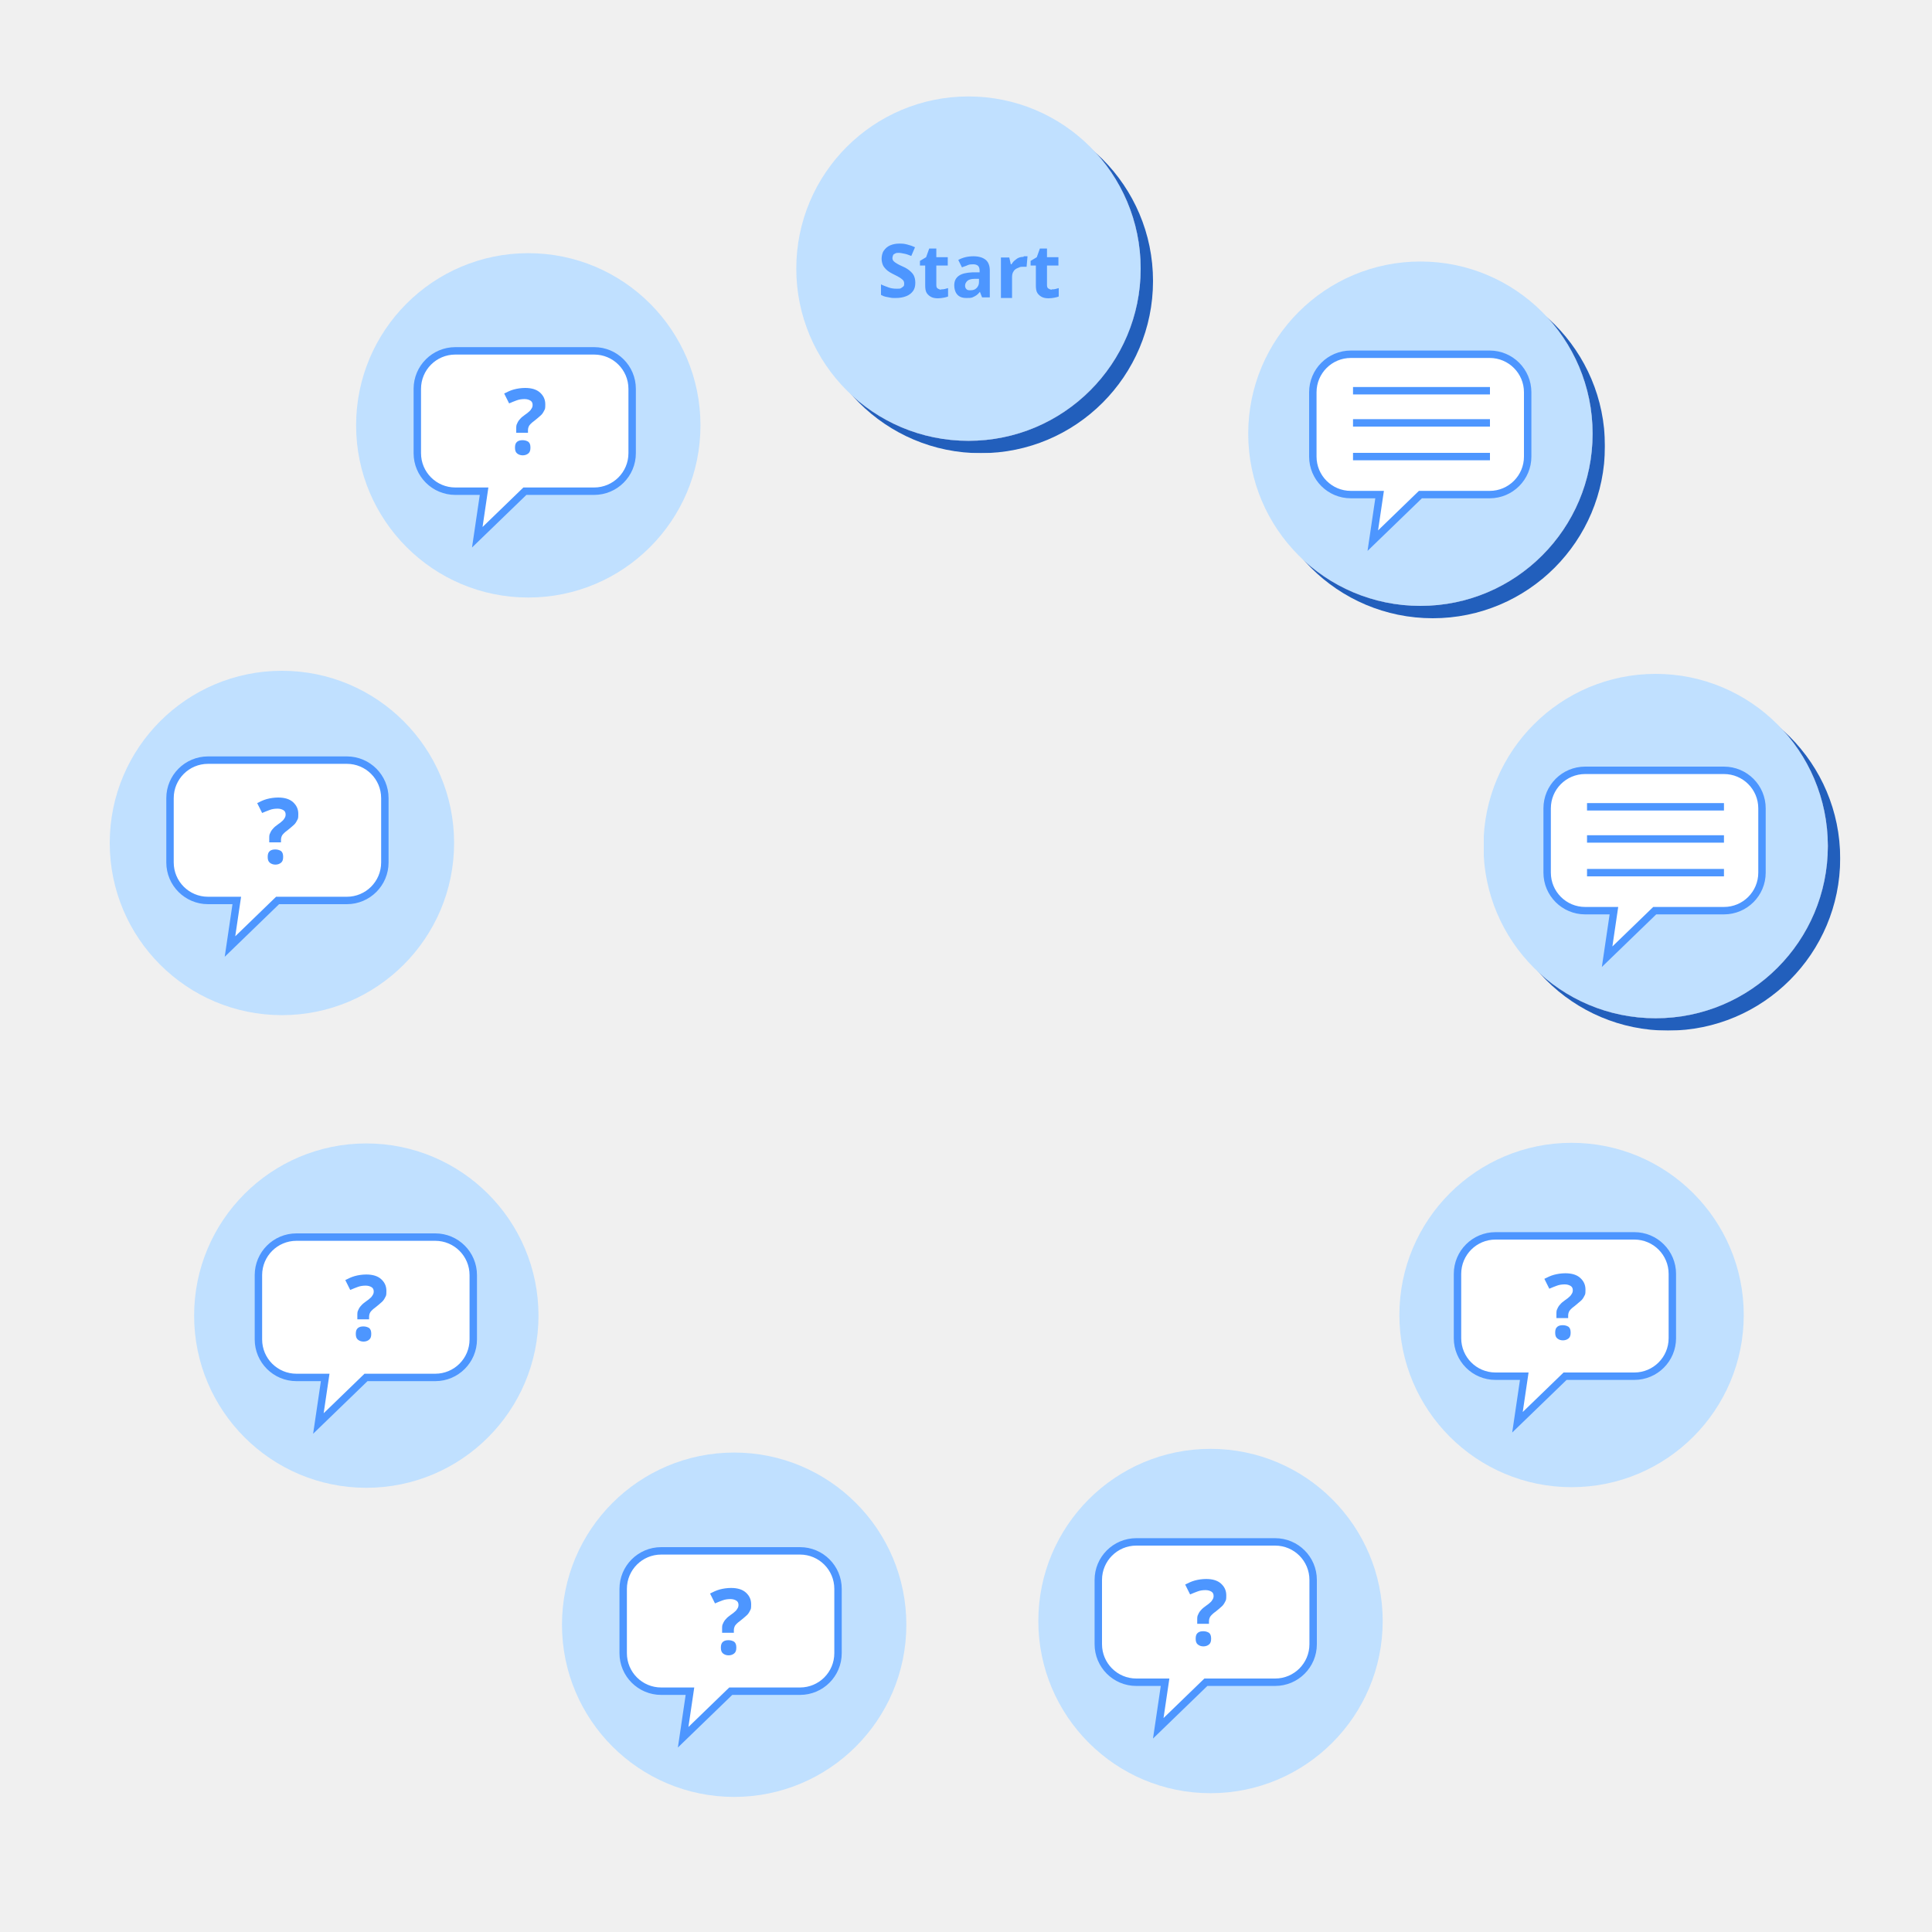
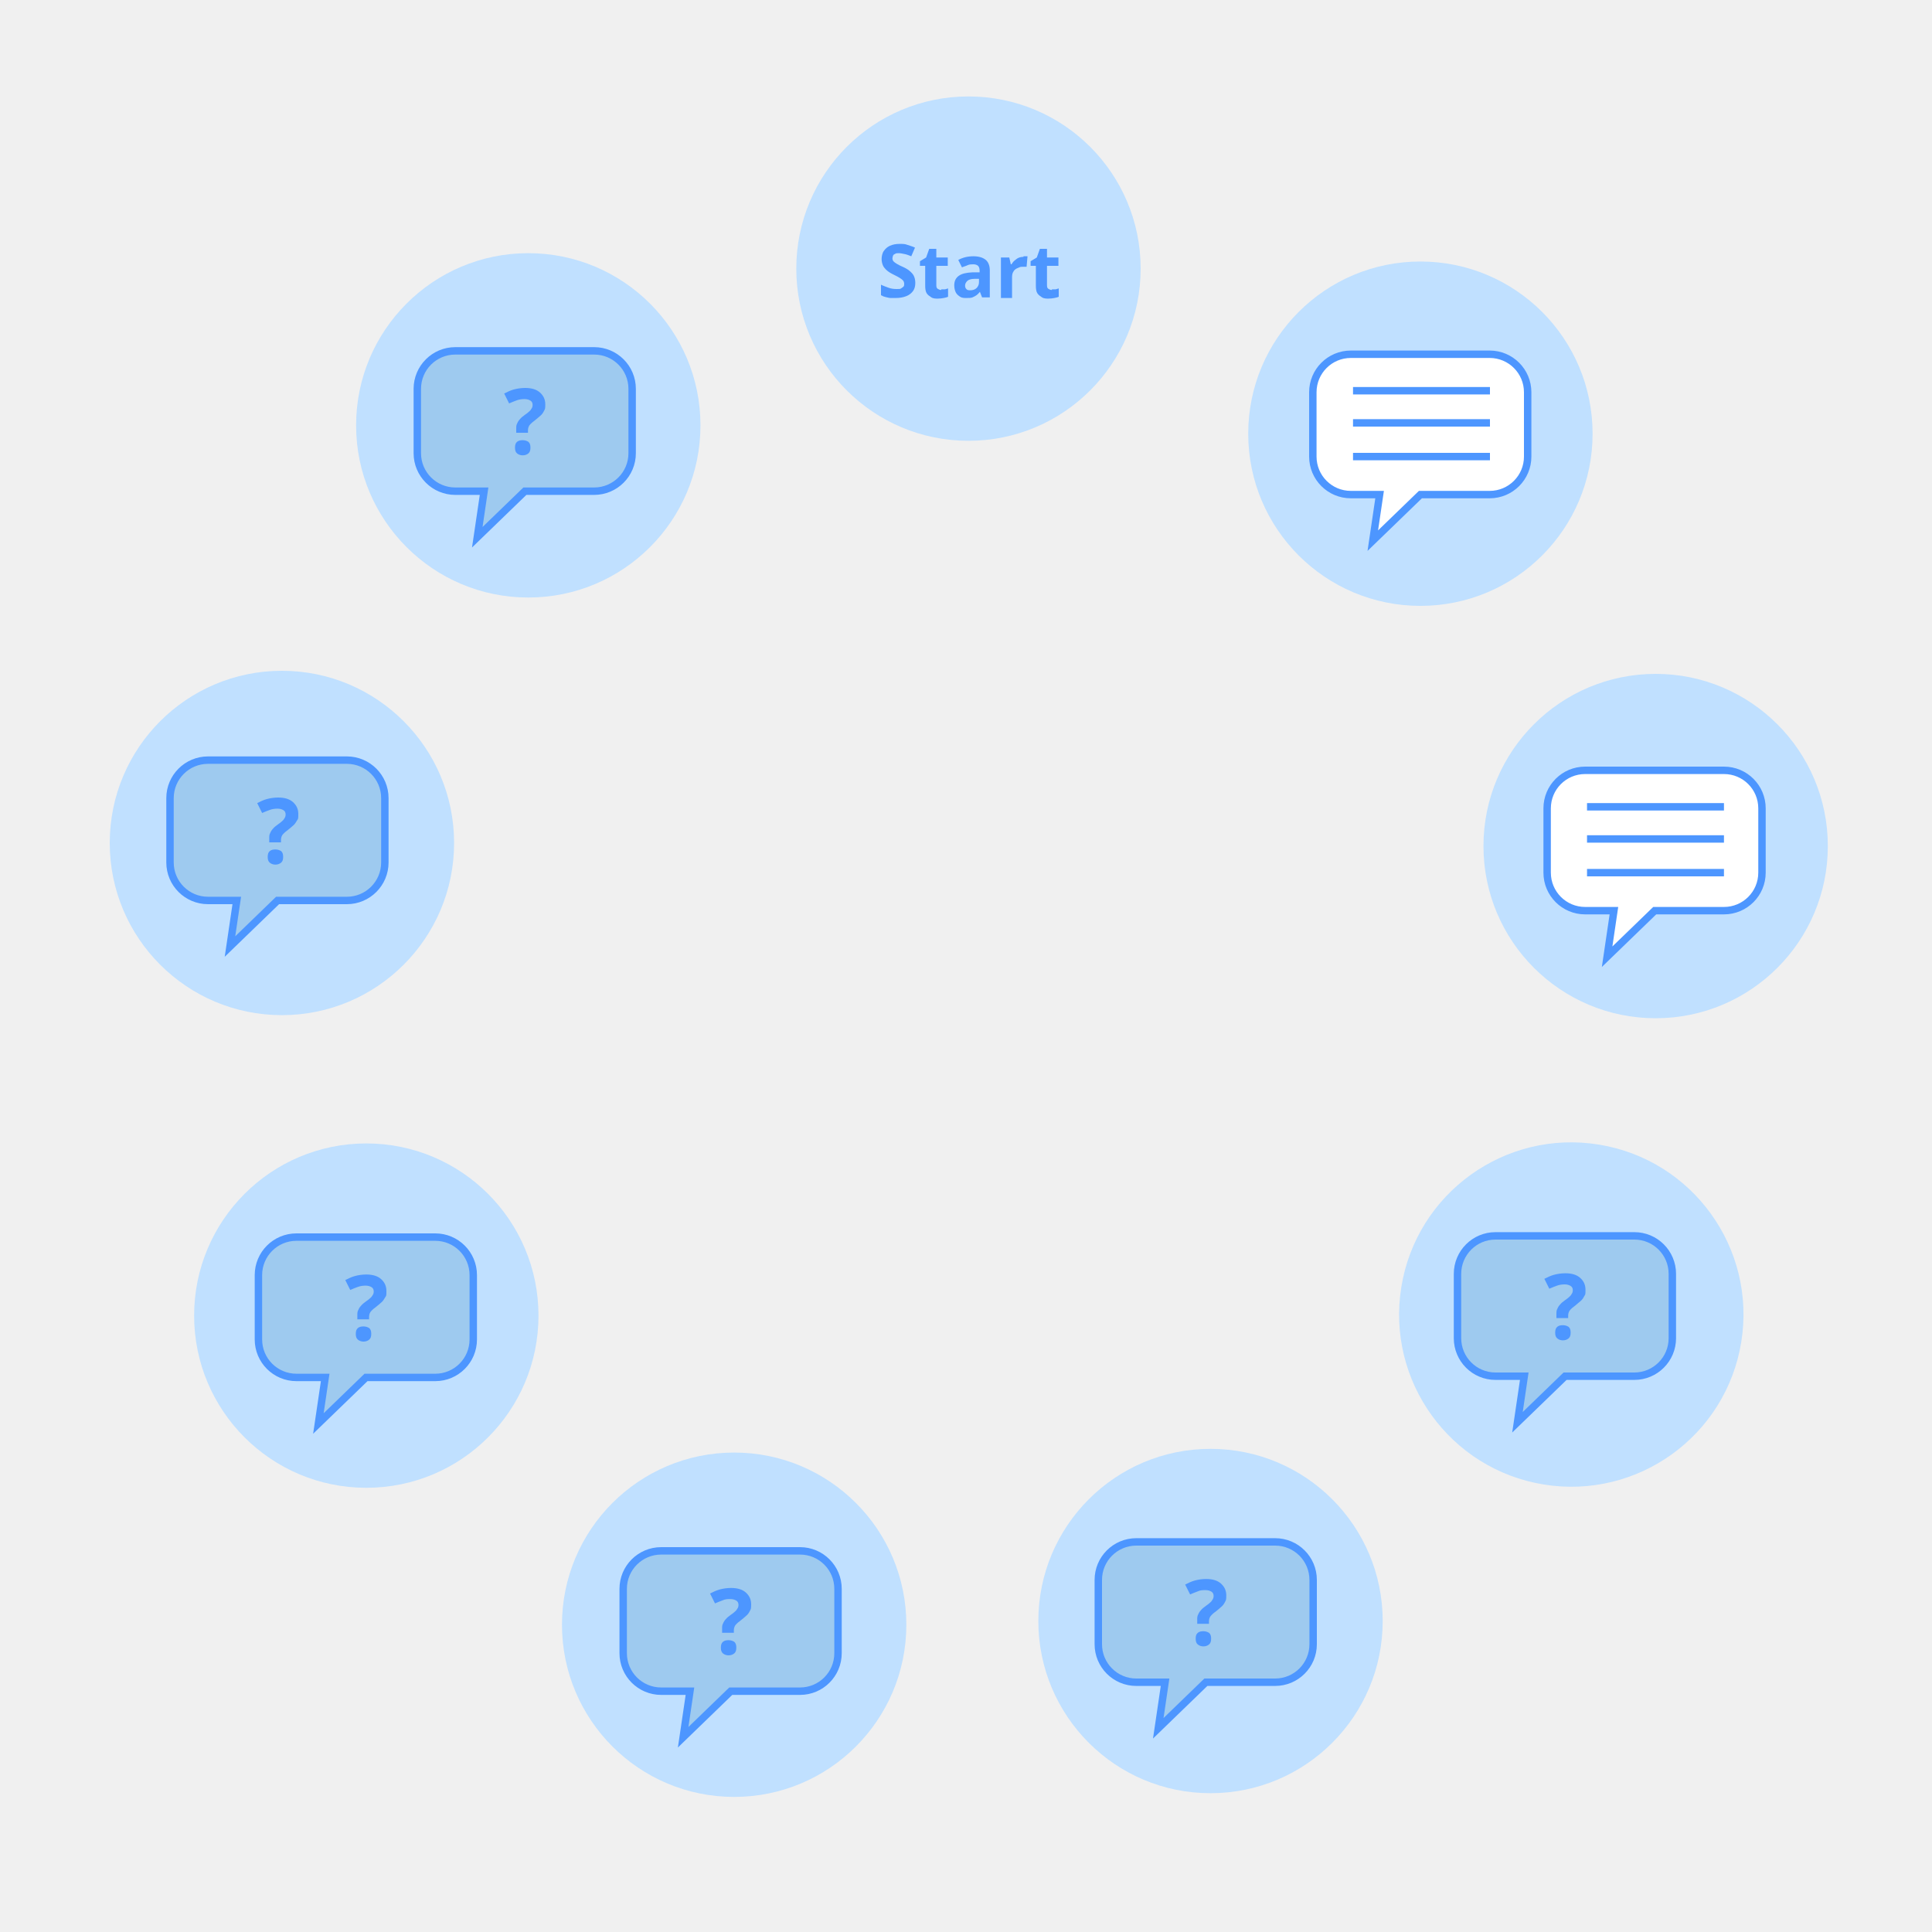
<svg xmlns="http://www.w3.org/2000/svg" id="Antw_2" version="1.1" viewBox="0 0 625 625">
-   <defs>
-     <filter id="drop-shadow-1" x="403.8" y="84.6" width="115.4" height="115.4" filterUnits="userSpaceOnUse">
-       <feOffset dx="4" dy="4" />
-       <feGaussianBlur result="blur" stdDeviation="0" />
-       <feFlood flood-color="#245ebc" flood-opacity="1" />
-       <feComposite in2="blur" operator="in" />
-       <feComposite in="SourceGraphic" />
-     </filter>
-     <filter id="drop-shadow-2" x="480" y="218" width="115.4" height="115.4" filterUnits="userSpaceOnUse">
-       <feOffset dx="4" dy="4" />
-       <feGaussianBlur result="blur1" stdDeviation="0" />
-       <feFlood flood-color="#245ebc" flood-opacity="1" />
-       <feComposite in2="blur1" operator="in" />
-       <feComposite in="SourceGraphic" />
-     </filter>
-     <filter id="drop-shadow-3" x="257.6" y="31.2" width="115.4" height="115.4" filterUnits="userSpaceOnUse">
-       <feOffset dx="4" dy="4" />
-       <feGaussianBlur result="blur2" stdDeviation="0" />
-       <feFlood flood-color="#245ebc" flood-opacity="1" />
-       <feComposite in2="blur2" operator="in" />
-       <feComposite in="SourceGraphic" />
-     </filter>
-   </defs>
-   <g filter="url(#drop-shadow-1)">
+   <g>
    <circle cx="459.5" cy="140.3" r="55.7" fill="#c0e0ff" />
-     <path d="M437.1,114.6h44.8c6.8,0,12.3,5.5,12.3,12.3v20.8c0,6.8-5.5,12.3-12.3,12.3h-22.4s-15.4,14.9-15.4,14.9l2.2-14.9h-9.3c-6.8,0-12.3-5.5-12.3-12.3v-20.8c0-6.8,5.5-12.3,12.3-12.3Z" fill="#fff" stroke="#4d96ff" stroke-miterlimit="10" stroke-width="2.4" />
+     <path d="M437.1,114.6h44.8c6.8,0,12.3,5.5,12.3,12.3v20.8c0,6.8-5.5,12.3-12.3,12.3h-22.4l-15.4,14.9,2.2-14.9h-9.3c-6.8,0-12.3-5.5-12.3-12.3v-20.8c0-6.8,5.5-12.3,12.3-12.3h0Z" fill="#fff" stroke="#4d96ff" stroke-miterlimit="10" stroke-width="2.4" />
    <line x1="437.7" y1="126.4" x2="482" y2="126.4" fill="none" stroke="#4d96ff" stroke-miterlimit="10" stroke-width="2.4" />
    <line x1="437.7" y1="136.8" x2="482" y2="136.8" fill="none" stroke="#4d96ff" stroke-miterlimit="10" stroke-width="2.4" />
    <line x1="437.7" y1="147.7" x2="482" y2="147.7" fill="none" stroke="#4d96ff" stroke-miterlimit="10" stroke-width="2.4" />
  </g>
-   <g filter="url(#drop-shadow-2)">
+   <g>
    <circle cx="535.6" cy="273.7" r="55.7" fill="#c0e0ff" />
-     <path d="M512.9,249.2h44.8c6.8,0,12.3,5.5,12.3,12.3v20.8c0,6.8-5.5,12.3-12.3,12.3h-22.4s-15.4,14.9-15.4,14.9l2.2-14.9h-9.3c-6.8,0-12.3-5.5-12.3-12.3v-20.8c0-6.8,5.5-12.3,12.3-12.3Z" fill="#fff" stroke="#4d96ff" stroke-miterlimit="10" stroke-width="2.4" />
+     <path d="M512.9,249.2h44.8c6.8,0,12.3,5.5,12.3,12.3v20.8c0,6.8-5.5,12.3-12.3,12.3h-22.4l-15.4,14.9,2.2-14.9h-9.3c-6.8,0-12.3-5.5-12.3-12.3v-20.8c0-6.8,5.5-12.3,12.3-12.3h.1Z" fill="#fff" stroke="#4d96ff" stroke-miterlimit="10" stroke-width="2.4" />
    <line x1="513.4" y1="261" x2="557.7" y2="261" fill="none" stroke="#4d96ff" stroke-miterlimit="10" stroke-width="2.4" />
    <line x1="513.4" y1="271.4" x2="557.7" y2="271.4" fill="none" stroke="#4d96ff" stroke-miterlimit="10" stroke-width="2.4" />
    <line x1="513.4" y1="282.3" x2="557.7" y2="282.3" fill="none" stroke="#4d96ff" stroke-miterlimit="10" stroke-width="2.4" />
  </g>
  <g>
-     <circle cx="508.4" cy="425.4" r="55.7" fill="#c0e0ff" />
-     <path d="M483.9,399.8h44.8c6.8,0,12.3,5.5,12.3,12.3v20.8c0,6.8-5.5,12.3-12.3,12.3h-22.4s-15.4,14.9-15.4,14.9l2.2-14.9h-9.3c-6.8,0-12.3-5.5-12.3-12.3v-20.8c0-6.8,5.5-12.3,12.3-12.3Z" fill="#fff" stroke="#4d96ff" stroke-miterlimit="10" stroke-width="2.4" />
-     <path d="M503.5,426.2v-1.1c0-.7,0-1.2.3-1.7.2-.5.5-1,.9-1.4.4-.5.9-.9,1.6-1.4.6-.4,1.1-.8,1.4-1.1.4-.3.6-.7.8-1,.2-.3.3-.7.3-1.1,0-.6-.2-1.1-.7-1.4-.5-.3-1.1-.5-1.9-.5s-1.7.1-2.5.4c-.8.3-1.6.6-2.5,1l-1.6-3.2c1-.5,2-1,3.1-1.3,1.1-.3,2.4-.5,3.7-.5,2.1,0,3.7.5,4.8,1.5,1.1,1,1.7,2.2,1.7,3.8s-.1,1.5-.4,2.1c-.3.6-.6,1.1-1.2,1.6s-1.2,1-1.9,1.6c-.6.4-1,.8-1.3,1.1s-.5.6-.6.9c-.1.3-.2.6-.2,1v.9h-3.8ZM503.1,431.1c0-.9.2-1.5.7-1.9.5-.4,1.1-.5,1.8-.5s1.3.2,1.8.5c.5.4.7,1,.7,1.9s-.2,1.5-.7,1.9-1.1.6-1.8.6-1.3-.2-1.8-.6c-.5-.4-.7-1-.7-1.9Z" fill="#4d96ff" />
+     <circle cx="508.4" cy="425.4" r="55.7" transform="translate(7.1 859.1) rotate(-80.8)" fill="#c0e0ff" />
+     <path d="M483.9,399.8h44.8c6.8,0,12.3,5.5,12.3,12.3v20.8c0,6.8-5.5,12.3-12.3,12.3h-22.4l-15.4,14.9,2.2-14.9h-9.3c-6.8,0-12.3-5.5-12.3-12.3v-20.8c0-6.8,5.5-12.3,12.3-12.3h0Z" fill="#9ecaef" stroke="#4d96ff" stroke-miterlimit="10" stroke-width="2.4" />
+     <path d="M503.5,426.2v-1.1c0-.7,0-1.2.3-1.7.2-.5.5-1,.9-1.4.4-.5.9-.9,1.6-1.4.6-.4,1.1-.8,1.4-1.1.4-.3.6-.7.8-1,.2-.3.3-.7.3-1.1,0-.6-.2-1.1-.7-1.4s-1.1-.5-1.9-.5-1.7.1-2.5.4-1.6.6-2.5,1l-1.6-3.2c1-.5,2-1,3.1-1.3s2.4-.5,3.7-.5c2.1,0,3.7.5,4.8,1.5s1.7,2.2,1.7,3.8,0,1.5-.4,2.1c-.3.6-.6,1.1-1.2,1.6s-1.2,1-1.9,1.6c-.6.4-1,.8-1.3,1.1s-.5.6-.6.9-.2.6-.2,1v.9h-3.8v-.2ZM503.1,431.1c0-.9.2-1.5.7-1.9s1.1-.5,1.8-.5,1.3.2,1.8.5c.5.4.7,1,.7,1.9s-.2,1.5-.7,1.9-1.1.6-1.8.6-1.3-.2-1.8-.6-.7-1-.7-1.9Z" fill="#4d96ff" />
  </g>
  <g>
    <circle cx="391.6" cy="524.4" r="55.7" fill="#c0e0ff" />
-     <path d="M367.7,498.8h44.8c6.8,0,12.3,5.5,12.3,12.3v20.8c0,6.8-5.5,12.3-12.3,12.3h-22.4s-15.4,14.9-15.4,14.9l2.2-14.9h-9.3c-6.8,0-12.3-5.5-12.3-12.3v-20.8c0-6.8,5.5-12.3,12.3-12.3Z" fill="#fff" stroke="#4d96ff" stroke-miterlimit="10" stroke-width="2.4" />
-     <path d="M387.3,525.1v-1.1c0-.7,0-1.2.3-1.7.2-.5.5-1,.9-1.4.4-.5.9-.9,1.6-1.4.6-.4,1.1-.8,1.4-1.1.4-.3.6-.7.8-1,.2-.3.3-.7.3-1.1,0-.6-.2-1.1-.7-1.4-.5-.3-1.1-.5-1.9-.5s-1.7.1-2.5.4c-.8.3-1.6.6-2.5,1l-1.6-3.2c1-.5,2-1,3.1-1.3,1.1-.3,2.4-.5,3.7-.5,2.1,0,3.7.5,4.8,1.5,1.1,1,1.7,2.2,1.7,3.8s-.1,1.5-.4,2.1c-.3.6-.6,1.1-1.2,1.6-.5.5-1.2,1-1.9,1.6-.6.4-1,.8-1.3,1.1s-.5.6-.6.9c-.1.3-.2.6-.2,1v.9h-3.8ZM386.8,530.1c0-.9.2-1.5.7-1.9.5-.4,1.1-.5,1.8-.5s1.3.2,1.8.5c.5.4.7,1,.7,1.9s-.2,1.5-.7,1.9c-.5.4-1.1.6-1.8.6s-1.3-.2-1.8-.6-.7-1-.7-1.9Z" fill="#4d96ff" />
+     <path d="M367.7,498.8h44.8c6.8,0,12.3,5.5,12.3,12.3v20.8c0,6.8-5.5,12.3-12.3,12.3h-22.4l-15.4,14.9,2.2-14.9h-9.3c-6.8,0-12.3-5.5-12.3-12.3v-20.8c0-6.8,5.5-12.3,12.3-12.3h0Z" fill="#9ecaef" stroke="#4d96ff" stroke-miterlimit="10" stroke-width="2.4" />
+     <path d="M387.3,525.1v-1.1c0-.7,0-1.2.3-1.7.2-.5.5-1,.9-1.4.4-.5.9-.9,1.6-1.4.6-.4,1.1-.8,1.4-1.1.4-.3.6-.7.8-1,.2-.3.3-.7.3-1.1,0-.6-.2-1.1-.7-1.4-.5-.3-1.1-.5-1.9-.5s-1.7,0-2.5.4c-.8.3-1.6.6-2.5,1l-1.6-3.2c1-.5,2-1,3.1-1.3s2.4-.5,3.7-.5c2.1,0,3.7.5,4.8,1.5,1.1,1,1.7,2.2,1.7,3.8s-.1,1.5-.4,2.1-.6,1.1-1.2,1.6c-.5.5-1.2,1-1.9,1.6-.6.4-1,.8-1.3,1.1s-.5.6-.6.9c-.1.3-.2.6-.2,1v.9h-3.8v-.2ZM386.8,530.1c0-.9.2-1.5.7-1.9s1.1-.5,1.8-.5,1.3.2,1.8.5c.5.4.7,1,.7,1.9s-.2,1.5-.7,1.9-1.1.6-1.8.6-1.3-.2-1.8-.6-.7-1-.7-1.9Z" fill="#4d96ff" />
  </g>
  <g>
    <circle cx="237.5" cy="525.6" r="55.7" fill="#c0e0ff" />
-     <path d="M214,501.7h44.8c6.8,0,12.3,5.5,12.3,12.3v20.8c0,6.8-5.5,12.3-12.3,12.3h-22.4s-15.4,14.9-15.4,14.9l2.2-14.9h-9.3c-6.8,0-12.3-5.5-12.3-12.3v-20.8c0-6.8,5.5-12.3,12.3-12.3Z" fill="#fff" stroke="#4d96ff" stroke-miterlimit="10" stroke-width="2.4" />
-     <path d="M233.6,528v-1.1c0-.7,0-1.2.3-1.7.2-.5.5-1,.9-1.4.4-.5.9-.9,1.6-1.4.6-.4,1.1-.8,1.4-1.1.4-.3.6-.7.8-1,.2-.3.3-.7.3-1.1,0-.6-.2-1.1-.7-1.4-.5-.3-1.1-.5-1.9-.5s-1.7.1-2.5.4c-.8.3-1.6.6-2.5,1l-1.6-3.2c1-.5,2-1,3.1-1.3,1.1-.3,2.4-.5,3.7-.5,2.1,0,3.7.5,4.8,1.5,1.1,1,1.7,2.2,1.7,3.8s-.1,1.5-.4,2.1c-.3.6-.6,1.1-1.2,1.6-.5.5-1.2,1-1.9,1.6-.6.4-1,.8-1.3,1.1s-.5.6-.6.9c-.1.3-.2.6-.2,1v.9h-3.8ZM233.2,533c0-.9.2-1.5.7-1.9.5-.4,1.1-.5,1.8-.5s1.3.2,1.8.5c.5.4.7,1,.7,1.9s-.2,1.5-.7,1.9c-.5.4-1.1.6-1.8.6s-1.3-.2-1.8-.6-.7-1-.7-1.9Z" fill="#4d96ff" />
+     <path d="M214,501.7h44.8c6.8,0,12.3,5.5,12.3,12.3v20.8c0,6.8-5.5,12.3-12.3,12.3h-22.4l-15.4,14.9,2.2-14.9h-9.3c-6.8,0-12.3-5.5-12.3-12.3v-20.8c0-6.8,5.5-12.3,12.3-12.3h.1Z" fill="#9ecaef" stroke="#4d96ff" stroke-miterlimit="10" stroke-width="2.4" />
+     <path d="M233.6,528v-1.1c0-.7,0-1.2.3-1.7.2-.5.5-1,.9-1.4.4-.5.9-.9,1.6-1.4.6-.4,1.1-.8,1.4-1.1.4-.3.6-.7.8-1s.3-.7.3-1.1c0-.6-.2-1.1-.7-1.4-.5-.3-1.1-.5-1.9-.5s-1.7,0-2.5.4c-.8.3-1.6.6-2.5,1l-1.6-3.2c1-.5,2-1,3.1-1.3s2.4-.5,3.7-.5c2.1,0,3.7.5,4.8,1.5s1.7,2.2,1.7,3.8-.1,1.5-.4,2.1c-.3.6-.6,1.1-1.2,1.6-.5.5-1.2,1-1.9,1.6-.6.4-1,.8-1.3,1.1s-.5.6-.6.9c-.1.3-.2.6-.2,1v.9h-3.8v-.2ZM233.2,533c0-.9.2-1.5.7-1.9s1.1-.5,1.8-.5,1.3.2,1.8.5c.5.4.7,1,.7,1.9s-.2,1.5-.7,1.9-1.1.6-1.8.6-1.3-.2-1.8-.6-.7-1-.7-1.9Z" fill="#4d96ff" />
  </g>
  <g>
    <circle cx="118.5" cy="425.6" r="55.7" fill="#c0e0ff" />
-     <path d="M96,400.2h44.8c6.8,0,12.3,5.5,12.3,12.3v20.8c0,6.8-5.5,12.3-12.3,12.3h-22.4s-15.4,14.9-15.4,14.9l2.2-14.9h-9.3c-6.8,0-12.3-5.5-12.3-12.3v-20.8c0-6.8,5.5-12.3,12.3-12.3Z" fill="#fff" stroke="#4d96ff" stroke-miterlimit="10" stroke-width="2.4" />
-     <path d="M115.6,426.6v-1.1c0-.7,0-1.2.3-1.7.2-.5.5-1,.9-1.4.4-.5.9-.9,1.6-1.4.6-.4,1.1-.8,1.4-1.1.4-.3.6-.7.8-1,.2-.3.3-.7.3-1.1,0-.6-.2-1.1-.7-1.4-.5-.3-1.1-.5-1.9-.5s-1.7.1-2.5.4c-.8.3-1.6.6-2.5,1l-1.6-3.2c1-.5,2-1,3.1-1.3,1.1-.3,2.4-.5,3.7-.5,2.1,0,3.7.5,4.8,1.5,1.1,1,1.7,2.2,1.7,3.8s-.1,1.5-.4,2.1c-.3.6-.6,1.1-1.2,1.6-.5.5-1.2,1-1.9,1.6-.6.4-1,.8-1.3,1.1s-.5.6-.6.9c-.1.3-.2.6-.2,1v.9h-3.8ZM115.1,431.5c0-.9.2-1.5.7-1.9.5-.4,1.1-.5,1.8-.5s1.3.2,1.8.5c.5.4.7,1,.7,1.9s-.2,1.5-.7,1.9c-.5.4-1.1.6-1.8.6s-1.3-.2-1.8-.6-.7-1-.7-1.9Z" fill="#4d96ff" />
+     <path d="M96,400.2h44.8c6.8,0,12.3,5.5,12.3,12.3v20.8c0,6.8-5.5,12.3-12.3,12.3h-22.4l-15.4,14.9,2.2-14.9h-9.3c-6.8,0-12.3-5.5-12.3-12.3v-20.8c0-6.8,5.5-12.3,12.3-12.3h.1Z" fill="#9ecaef" stroke="#4d96ff" stroke-miterlimit="10" stroke-width="2.4" />
+     <path d="M115.6,426.6v-1.1c0-.7,0-1.2.3-1.7.2-.5.5-1,.9-1.4.4-.5.9-.9,1.6-1.4.6-.4,1.1-.8,1.4-1.1.4-.3.6-.7.8-1,.2-.3.3-.7.3-1.1,0-.6-.2-1.1-.7-1.4s-1.1-.5-1.9-.5-1.7.1-2.5.4-1.6.6-2.5,1l-1.6-3.2c1-.5,2-1,3.1-1.3s2.4-.5,3.7-.5c2.1,0,3.7.5,4.8,1.5,1.1,1,1.7,2.2,1.7,3.8s0,1.5-.4,2.1-.6,1.1-1.2,1.6c-.5.5-1.2,1-1.9,1.6-.6.4-1,.8-1.3,1.1s-.5.6-.6.9-.2.6-.2,1v.9h-3.8v-.2ZM115.1,431.5c0-.9.2-1.5.7-1.9s1.1-.5,1.8-.5,1.3.2,1.8.5c.5.4.7,1,.7,1.9s-.2,1.5-.7,1.9-1.1.6-1.8.6-1.3-.2-1.8-.6-.7-1-.7-1.9Z" fill="#4d96ff" />
  </g>
  <g>
    <circle cx="91.2" cy="272.7" r="55.7" fill="#c0e0ff" />
-     <path d="M67.4,245.9h44.8c6.8,0,12.3,5.5,12.3,12.3v20.8c0,6.8-5.5,12.3-12.3,12.3h-22.4s-15.4,14.9-15.4,14.9l2.2-14.9h-9.3c-6.8,0-12.3-5.5-12.3-12.3v-20.8c0-6.8,5.5-12.3,12.3-12.3Z" fill="#fff" stroke="#4d96ff" stroke-miterlimit="10" stroke-width="2.4" />
-     <path d="M87.1,272.3v-1.1c0-.7,0-1.2.3-1.7.2-.5.5-1,.9-1.4.4-.5.9-.9,1.6-1.4.6-.4,1.1-.8,1.4-1.1.4-.3.6-.7.8-1,.2-.3.3-.7.3-1.1,0-.6-.2-1.1-.7-1.4-.5-.3-1.1-.5-1.9-.5s-1.7.1-2.5.4c-.8.3-1.6.6-2.5,1l-1.6-3.2c1-.5,2-1,3.1-1.3,1.1-.3,2.4-.5,3.7-.5,2.1,0,3.7.5,4.8,1.5,1.1,1,1.7,2.2,1.7,3.8s-.1,1.5-.4,2.1c-.3.6-.6,1.1-1.2,1.6-.5.5-1.2,1-1.9,1.6-.6.4-1,.8-1.3,1.1s-.5.6-.6.9c-.1.3-.2.6-.2,1v.9h-3.8ZM86.6,277.2c0-.9.2-1.5.7-1.9.5-.4,1.1-.5,1.8-.5s1.3.2,1.8.5c.5.4.7,1,.7,1.9s-.2,1.5-.7,1.9c-.5.4-1.1.6-1.8.6s-1.3-.2-1.8-.6-.7-1-.7-1.9Z" fill="#4d96ff" />
+     <path d="M67.4,245.9h44.8c6.8,0,12.3,5.5,12.3,12.3v20.8c0,6.8-5.5,12.3-12.3,12.3h-22.4l-15.4,14.9,2.2-14.9h-9.3c-6.8,0-12.3-5.5-12.3-12.3v-20.8c0-6.8,5.5-12.3,12.3-12.3h.1Z" fill="#9ecaef" stroke="#4d96ff" stroke-miterlimit="10" stroke-width="2.4" />
+     <path d="M87.1,272.3v-1.1c0-.7,0-1.2.3-1.7.2-.5.5-1,.9-1.4.4-.5.9-.9,1.6-1.4.6-.4,1.1-.8,1.4-1.1.4-.3.6-.7.8-1,.2-.3.3-.7.3-1.1,0-.6-.2-1.1-.7-1.4s-1.1-.5-1.9-.5-1.7.1-2.5.4-1.6.6-2.5,1l-1.6-3.2c1-.5,2-1,3.1-1.3s2.4-.5,3.7-.5c2.1,0,3.7.5,4.8,1.5,1.1,1,1.7,2.2,1.7,3.8s0,1.5-.4,2.1-.6,1.1-1.2,1.6c-.5.5-1.2,1-1.9,1.6-.6.4-1,.8-1.3,1.1s-.5.6-.6.9-.2.6-.2,1v.9h-3.8v-.2ZM86.6,277.2c0-.9.2-1.5.7-1.9s1.1-.5,1.8-.5,1.3.2,1.8.5c.5.4.7,1,.7,1.9s-.2,1.5-.7,1.9-1.1.6-1.8.6-1.3-.2-1.8-.6-.7-1-.7-1.9Z" fill="#4d96ff" />
  </g>
  <g>
    <circle cx="170.9" cy="137.6" r="55.7" fill="#c0e0ff" />
-     <path d="M147.4,113.5h44.8c6.8,0,12.3,5.5,12.3,12.3v20.8c0,6.8-5.5,12.3-12.3,12.3h-22.4s-15.4,14.9-15.4,14.9l2.2-14.9h-9.3c-6.8,0-12.3-5.5-12.3-12.3v-20.8c0-6.8,5.5-12.3,12.3-12.3Z" fill="#fff" stroke="#4d96ff" stroke-miterlimit="10" stroke-width="2.4" />
-     <path d="M167,139.8v-1.1c0-.7,0-1.2.3-1.7.2-.5.5-1,.9-1.4.4-.5.9-.9,1.6-1.4.6-.4,1.1-.8,1.4-1.1.4-.3.6-.7.8-1,.2-.3.3-.7.3-1.1,0-.6-.2-1.1-.7-1.4-.5-.3-1.1-.5-1.9-.5s-1.7.1-2.5.4c-.8.3-1.6.6-2.5,1l-1.6-3.2c1-.5,2-1,3.1-1.3,1.1-.3,2.4-.5,3.7-.5,2.1,0,3.7.5,4.8,1.5,1.1,1,1.7,2.2,1.7,3.8s-.1,1.5-.4,2.1c-.3.6-.6,1.1-1.2,1.6-.5.5-1.2,1-1.9,1.6-.6.4-1,.8-1.3,1.1s-.5.6-.6.9c-.1.3-.2.6-.2,1v.9h-3.8ZM166.6,144.8c0-.9.2-1.5.7-1.9.5-.4,1.1-.5,1.8-.5s1.3.2,1.8.5c.5.4.7,1,.7,1.9s-.2,1.5-.7,1.9c-.5.4-1.1.6-1.8.6s-1.3-.2-1.8-.6-.7-1-.7-1.9Z" fill="#4d96ff" />
+     <path d="M147.4,113.5h44.8c6.8,0,12.3,5.5,12.3,12.3v20.8c0,6.8-5.5,12.3-12.3,12.3h-22.4l-15.4,14.9,2.2-14.9h-9.3c-6.8,0-12.3-5.5-12.3-12.3v-20.8c0-6.8,5.5-12.3,12.3-12.3h0Z" fill="#9ecaef" stroke="#4d96ff" stroke-miterlimit="10" stroke-width="2.4" />
+     <path d="M167,139.8v-1.1c0-.7,0-1.2.3-1.7.2-.5.5-1,.9-1.4.4-.5.9-.9,1.6-1.4.6-.4,1.1-.8,1.4-1.1.4-.3.6-.7.8-1s.3-.7.3-1.1c0-.6-.2-1.1-.7-1.4-.5-.3-1.1-.5-1.9-.5s-1.7.1-2.5.4c-.8.3-1.6.6-2.5,1l-1.6-3.2c1-.5,2-1,3.1-1.3s2.4-.5,3.7-.5c2.1,0,3.7.5,4.8,1.5s1.7,2.2,1.7,3.8-.1,1.5-.4,2.1c-.3.6-.6,1.1-1.2,1.6-.5.5-1.2,1-1.9,1.6-.6.4-1,.8-1.3,1.1s-.5.6-.6.9c-.1.3-.2.6-.2,1v.9h-3.8v-.2ZM166.6,144.8c0-.9.2-1.5.7-1.9s1.1-.5,1.8-.5,1.3.2,1.8.5c.5.4.7,1,.7,1.9s-.2,1.5-.7,1.9-1.1.6-1.8.6-1.3-.2-1.8-.6-.7-1-.7-1.9Z" fill="#4d96ff" />
  </g>
-   <g filter="url(#drop-shadow-3)">
+   <g>
    <circle cx="313.3" cy="86.9" r="55.7" fill="#c0e0ff" />
    <g>
-       <path d="M296.1,91.5c0,1-.2,1.9-.7,2.6s-1.2,1.3-2.2,1.7-2.1.6-3.4.6-1.2,0-1.7-.1-1.1-.2-1.6-.3-1-.3-1.5-.6v-3.4c.8.4,1.7.7,2.5,1s1.7.4,2.6.4,1.1,0,1.4-.2.6-.4.8-.6.2-.6.2-.9-.1-.8-.4-1.1-.7-.6-1.2-.9-1.1-.6-1.7-.9c-.4-.2-.8-.4-1.3-.7s-.9-.6-1.3-1-.8-.9-1-1.4-.4-1.2-.4-2,.2-1.9.7-2.6,1.1-1.3,2-1.7,1.9-.6,3.1-.6,1.7.1,2.5.3,1.7.5,2.5.9l-1.2,2.8c-.8-.3-1.5-.6-2.1-.7s-1.3-.3-1.9-.3-.8,0-1.2.2-.6.3-.7.6-.2.6-.2.9.1.7.4,1,.6.5,1.1.8,1.1.6,1.8.9c.9.4,1.6.8,2.2,1.3s1.1,1,1.4,1.6.5,1.4.5,2.3Z" fill="#4d96ff" />
-       <path d="M304.5,93.6c.4,0,.8,0,1.1-.1s.7-.2,1.1-.3v2.7c-.4.2-.9.3-1.4.4s-1.2.2-1.9.2-1.5-.1-2.1-.4-1.1-.7-1.5-1.3-.5-1.5-.5-2.6v-6.3h-1.7v-1.5l2-1.2,1-2.8h2.3v2.8h3.7v2.7h-3.7v6.3c0,.5.1.9.4,1.1s.7.4,1.1.4Z" fill="#4d96ff" />
-       <path d="M314.8,82.9c1.8,0,3.1.4,4,1.1s1.4,1.9,1.4,3.5v8.7h-2.5l-.7-1.8h0c-.4.5-.8.9-1.1,1.1s-.8.5-1.3.7-1.1.2-1.9.2-1.5-.1-2.1-.4-1.1-.8-1.4-1.4-.5-1.4-.5-2.3c0-1.4.5-2.4,1.5-3.1s2.4-1,4.4-1.1h2.3v-.6c0-.7-.2-1.2-.5-1.5s-.9-.5-1.5-.5-1.3,0-1.9.3-1.2.4-1.8.7l-1.2-2.4c.7-.4,1.5-.7,2.3-.9s1.8-.3,2.7-.3ZM316.7,90.2h-1.4c-1.2,0-2,.3-2.4.7s-.7.9-.7,1.5.2.9.5,1.2.7.3,1.3.3c.8,0,1.4-.2,1.9-.7s.8-1.1.8-1.9v-1.1Z" fill="#4d96ff" />
-       <path d="M331.2,82.9c.2,0,.4,0,.6,0s.4,0,.6,0l-.3,3.4c-.1,0-.3,0-.5,0s-.4,0-.6,0c-.5,0-.9,0-1.3.2s-.8.3-1.2.6-.6.6-.8,1-.3.9-.3,1.6v6.7h-3.6v-13.1h2.7l.5,2.2h.2c.3-.4.6-.9,1-1.2s.8-.7,1.3-.9,1-.3,1.6-.3Z" fill="#4d96ff" />
-       <path d="M340.3,93.6c.4,0,.8,0,1.1-.1s.7-.2,1.1-.3v2.7c-.4.2-.9.3-1.4.4s-1.2.2-1.9.2-1.5-.1-2.1-.4-1.1-.7-1.5-1.3-.5-1.5-.5-2.6v-6.3h-1.7v-1.5l2-1.2,1-2.8h2.3v2.8h3.7v2.7h-3.7v6.3c0,.5.1.9.4,1.1s.7.4,1.1.4Z" fill="#4d96ff" />
+       <path d="M296.1,91.5c0,1-.2,1.9-.7,2.6s-1.2,1.3-2.2,1.7-2.1.6-3.4.6-1.2,0-1.7,0-1.1-.2-1.6-.3-1-.3-1.5-.6v-3.4c.8.4,1.7.7,2.5,1s1.7.4,2.6.4,1.1,0,1.4-.2.6-.4.8-.6.2-.6.2-.9-.1-.8-.4-1.1-.7-.6-1.2-.9-1.1-.6-1.7-.9-.8-.4-1.3-.7-.9-.6-1.3-1-.8-.9-1-1.4-.4-1.2-.4-2,.2-1.9.7-2.6,1.1-1.3,2-1.7,1.9-.6,3.1-.6,1.7,0,2.5.3,1.7.5,2.5.9l-1.2,2.8c-.8-.3-1.5-.6-2.1-.7s-1.3-.3-1.9-.3-.8,0-1.2.2-.6.3-.7.6-.2.6-.2.9.1.7.4,1,.6.5,1.1.8,1.1.6,1.8.9c.9.4,1.6.8,2.2,1.3s1.1,1,1.4,1.6.5,1.4.5,2.3h0Z" fill="#4d96ff" />
+       <path d="M304.5,93.6c.4,0,.8,0,1.1,0s.7-.2,1.1-.3v2.7c-.4.2-.9.3-1.4.4s-1.2.2-1.9.2-1.5,0-2.1-.4-1.1-.7-1.5-1.3-.5-1.5-.5-2.6v-6.3h-1.7v-1.5l2-1.2,1-2.8h2.3v2.8h3.7v2.7h-3.7v6.3c0,.5.1.9.4,1.1s.7.4,1.1.4h.1Z" fill="#4d96ff" />
+       <path d="M314.8,82.9c1.8,0,3.1.4,4,1.1s1.4,1.9,1.4,3.5v8.7h-2.5l-.7-1.8h0c-.4.5-.8.9-1.1,1.1s-.8.5-1.3.7-1.1.2-1.9.2-1.5,0-2.1-.4-1.1-.8-1.4-1.4-.5-1.4-.5-2.3c0-1.4.5-2.4,1.5-3.1s2.4-1,4.4-1.1h2.3v-.6c0-.7-.2-1.2-.5-1.5s-.9-.5-1.5-.5-1.3,0-1.9.3-1.2.4-1.8.7l-1.2-2.4c.7-.4,1.5-.7,2.3-.9s1.8-.3,2.7-.3h-.2ZM316.7,90.2h-1.4c-1.2,0-2,.3-2.4.7s-.7.9-.7,1.5.2.9.5,1.2.7.3,1.3.3,1.4-.2,1.9-.7.8-1.1.8-1.9v-1.1h0Z" fill="#4d96ff" />
+       <path d="M331.2,82.9h1.2l-.3,3.4h-1.1c-.5,0-.9,0-1.3.2s-.8.3-1.2.6-.6.6-.8,1-.3.9-.3,1.6v6.7h-3.6v-13.1h2.7l.5,2.2h.2c.3-.4.6-.9,1-1.2s.8-.7,1.3-.9,1-.3,1.6-.3v-.2Z" fill="#4d96ff" />
+       <path d="M340.3,93.6c.4,0,.8,0,1.1,0s.7-.2,1.1-.3v2.7c-.4.2-.9.3-1.4.4s-1.2.2-1.9.2-1.5,0-2.1-.4-1.1-.7-1.5-1.3-.5-1.5-.5-2.6v-6.3h-1.7v-1.5l2-1.2,1-2.8h2.3v2.8h3.7v2.7h-3.7v6.3c0,.5.1.9.4,1.1s.7.4,1.1.4h.1Z" fill="#4d96ff" />
    </g>
  </g>
</svg>
